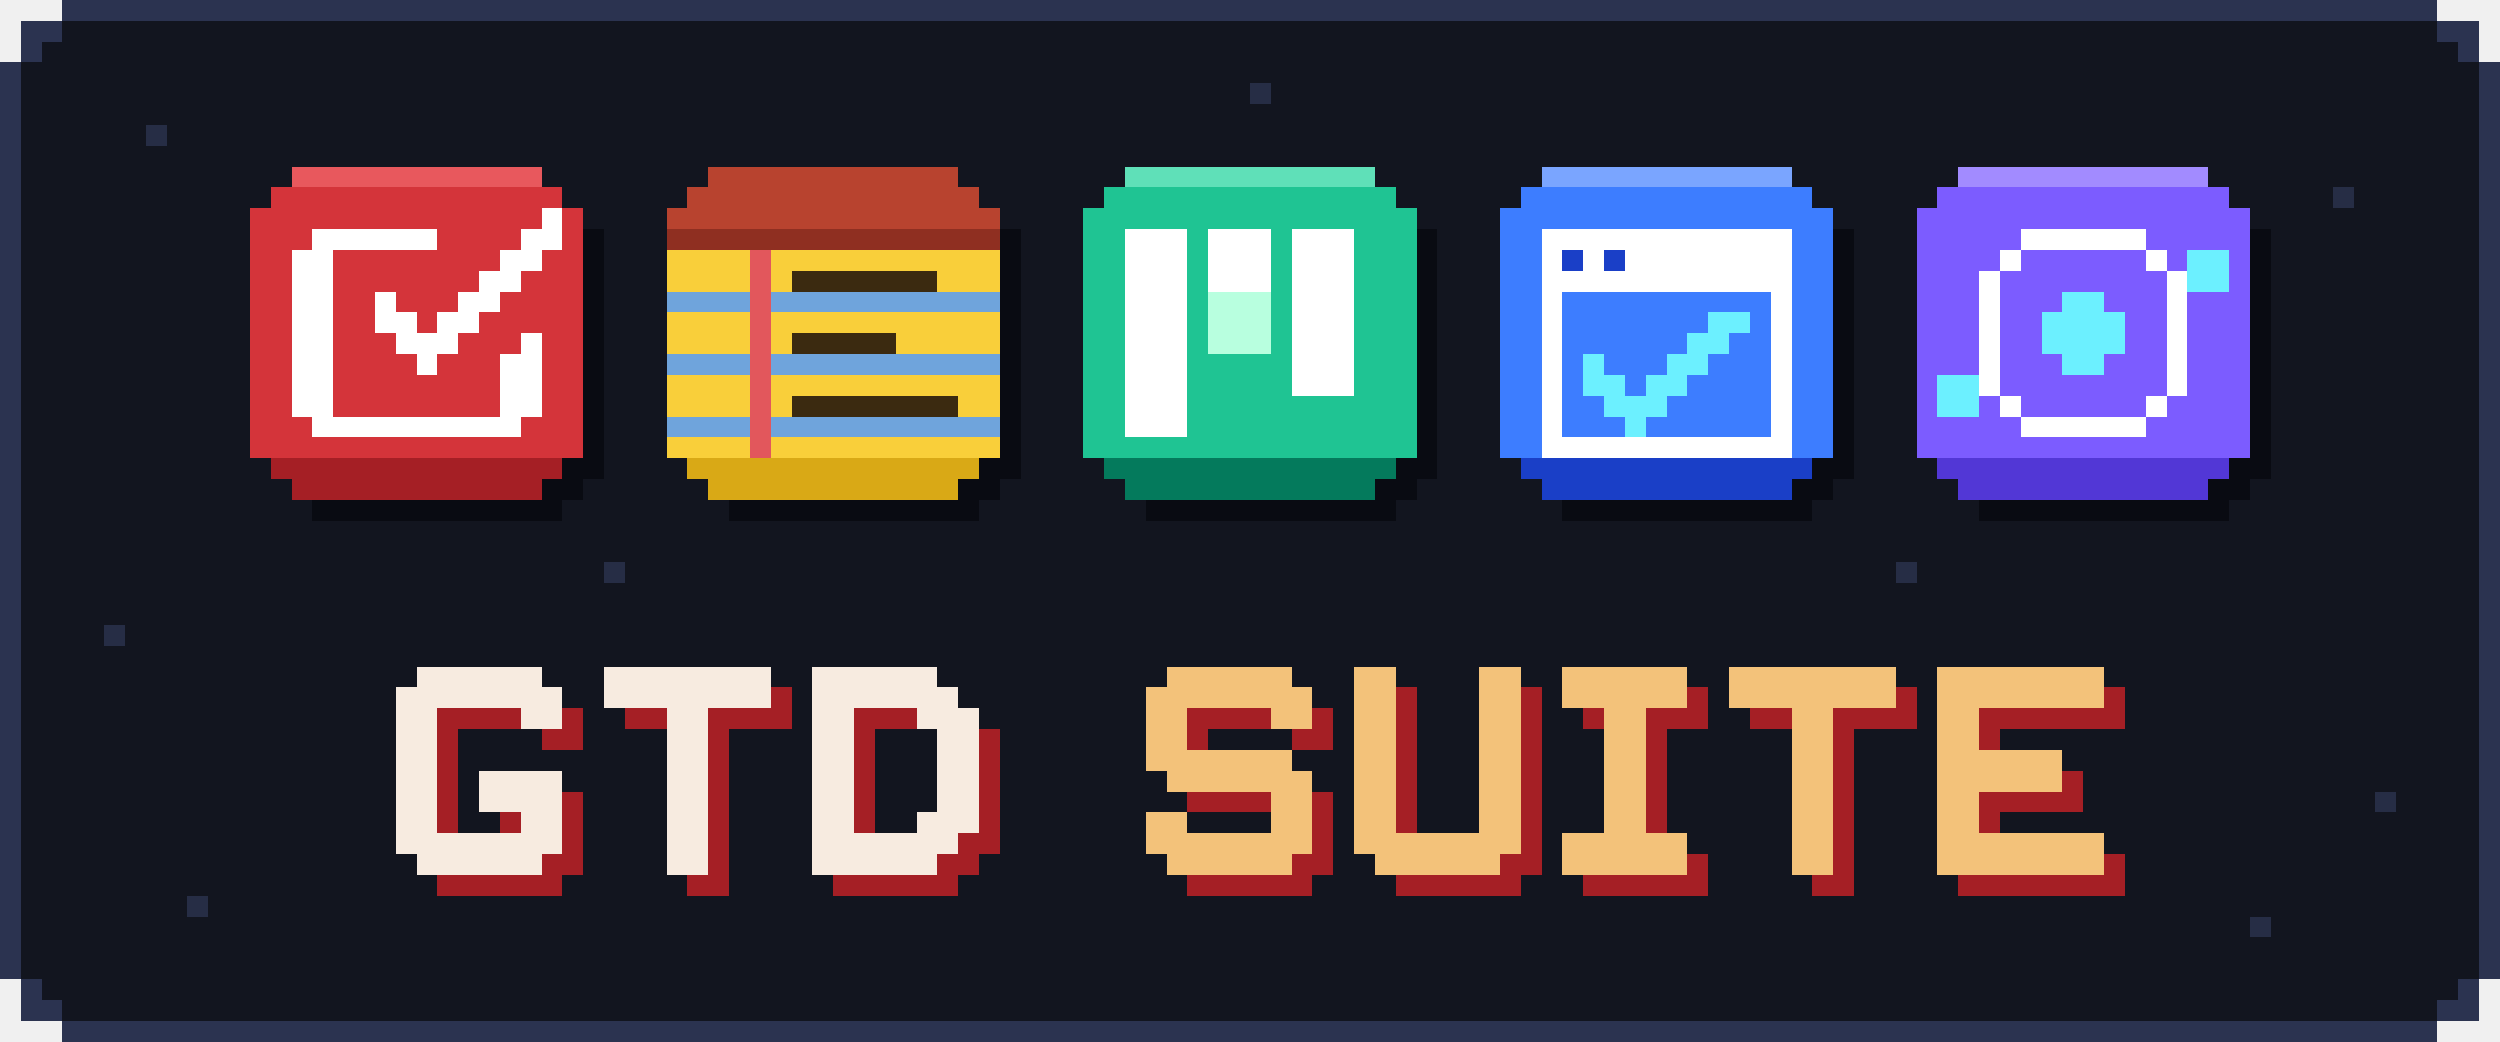
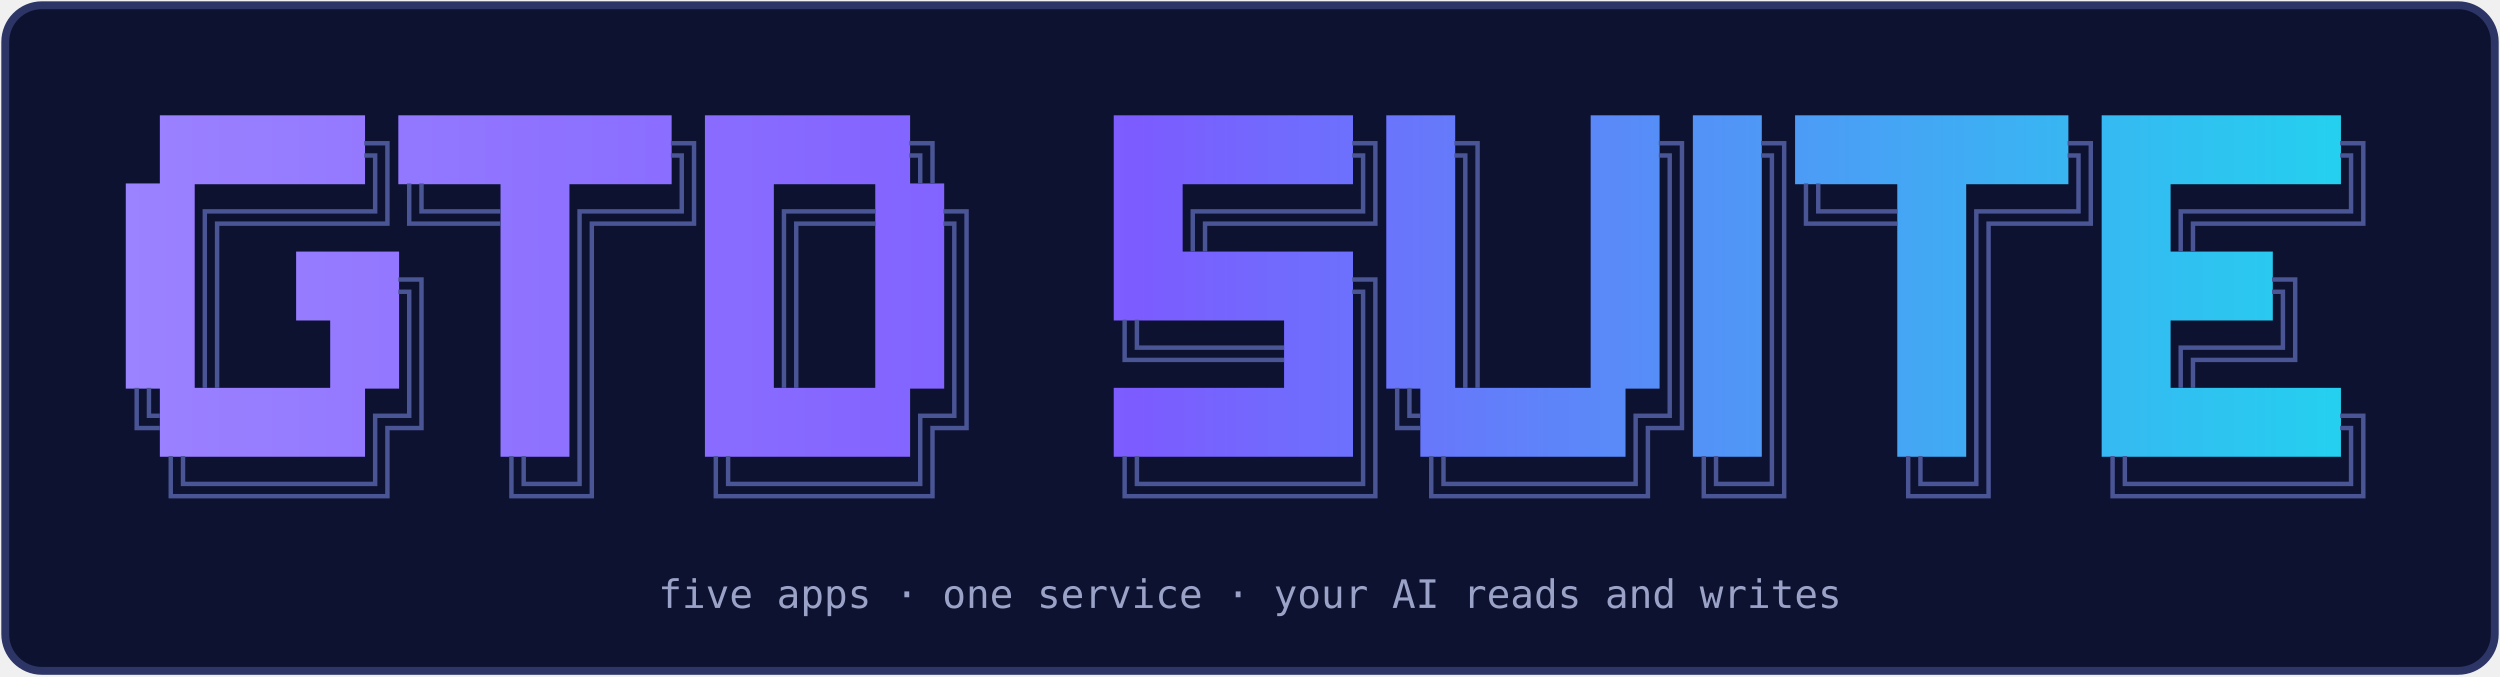
- <svg xmlns="http://www.w3.org/2000/svg" viewBox="0 0 120 50" width="720" height="300" shape-rendering="crispEdges">
-   <path fill="#2b3350" d="M3 0h114v1h-114zM1 1h2v1h-2zM117 1h2v1h-2zM1 2h1v1h-1zM118 2h1v1h-1zM0 3h1v1h-1zM119 3h1v1h-1zM0 4h1v1h-1zM119 4h1v1h-1zM0 5h1v1h-1zM119 5h1v1h-1zM0 6h1v1h-1zM119 6h1v1h-1zM0 7h1v1h-1zM119 7h1v1h-1zM0 8h1v1h-1zM119 8h1v1h-1zM0 9h1v1h-1zM119 9h1v1h-1zM0 10h1v1h-1zM119 10h1v1h-1zM0 11h1v1h-1zM119 11h1v1h-1zM0 12h1v1h-1zM119 12h1v1h-1zM0 13h1v1h-1zM119 13h1v1h-1zM0 14h1v1h-1zM119 14h1v1h-1zM0 15h1v1h-1zM119 15h1v1h-1zM0 16h1v1h-1zM119 16h1v1h-1zM0 17h1v1h-1zM119 17h1v1h-1zM0 18h1v1h-1zM119 18h1v1h-1zM0 19h1v1h-1zM119 19h1v1h-1zM0 20h1v1h-1zM119 20h1v1h-1zM0 21h1v1h-1zM119 21h1v1h-1zM0 22h1v1h-1zM119 22h1v1h-1zM0 23h1v1h-1zM119 23h1v1h-1zM0 24h1v1h-1zM119 24h1v1h-1zM0 25h1v1h-1zM119 25h1v1h-1zM0 26h1v1h-1zM119 26h1v1h-1zM0 27h1v1h-1zM119 27h1v1h-1zM0 28h1v1h-1zM119 28h1v1h-1zM0 29h1v1h-1zM119 29h1v1h-1zM0 30h1v1h-1zM119 30h1v1h-1zM0 31h1v1h-1zM119 31h1v1h-1zM0 32h1v1h-1zM119 32h1v1h-1zM0 33h1v1h-1zM119 33h1v1h-1zM0 34h1v1h-1zM119 34h1v1h-1zM0 35h1v1h-1zM119 35h1v1h-1zM0 36h1v1h-1zM119 36h1v1h-1zM0 37h1v1h-1zM119 37h1v1h-1zM0 38h1v1h-1zM119 38h1v1h-1zM0 39h1v1h-1zM119 39h1v1h-1zM0 40h1v1h-1zM119 40h1v1h-1zM0 41h1v1h-1zM119 41h1v1h-1zM0 42h1v1h-1zM119 42h1v1h-1zM0 43h1v1h-1zM119 43h1v1h-1zM0 44h1v1h-1zM119 44h1v1h-1zM0 45h1v1h-1zM119 45h1v1h-1zM0 46h1v1h-1zM119 46h1v1h-1zM1 47h1v1h-1zM118 47h1v1h-1zM1 48h2v1h-2zM117 48h2v1h-2zM3 49h114v1h-114z" />
-   <path fill="#12151f" d="M3 1h114v1h-114zM2 2h116v1h-116zM1 3h118v1h-118zM1 4h59v1h-59zM61 4h58v1h-58zM1 5h118v1h-118zM1 6h6v1h-6zM8 6h111v1h-111zM1 7h118v1h-118zM1 8h13v1h-13zM26 8h8v1h-8zM46 8h8v1h-8zM66 8h8v1h-8zM86 8h8v1h-8zM106 8h13v1h-13zM1 9h12v1h-12zM27 9h6v1h-6zM47 9h6v1h-6zM67 9h6v1h-6zM87 9h6v1h-6zM107 9h5v1h-5zM113 9h6v1h-6zM1 10h11v1h-11zM28 10h4v1h-4zM48 10h4v1h-4zM68 10h4v1h-4zM88 10h4v1h-4zM108 10h11v1h-11zM1 11h11v1h-11zM29 11h3v1h-3zM49 11h3v1h-3zM69 11h3v1h-3zM89 11h3v1h-3zM109 11h10v1h-10zM1 12h11v1h-11zM29 12h3v1h-3zM49 12h3v1h-3zM69 12h3v1h-3zM89 12h3v1h-3zM109 12h10v1h-10zM1 13h11v1h-11zM29 13h3v1h-3zM49 13h3v1h-3zM69 13h3v1h-3zM89 13h3v1h-3zM109 13h10v1h-10zM1 14h11v1h-11zM29 14h3v1h-3zM49 14h3v1h-3zM69 14h3v1h-3zM89 14h3v1h-3zM109 14h10v1h-10zM1 15h11v1h-11zM29 15h3v1h-3zM49 15h3v1h-3zM69 15h3v1h-3zM89 15h3v1h-3zM109 15h10v1h-10zM1 16h11v1h-11zM29 16h3v1h-3zM49 16h3v1h-3zM69 16h3v1h-3zM89 16h3v1h-3zM109 16h10v1h-10zM1 17h11v1h-11zM29 17h3v1h-3zM49 17h3v1h-3zM69 17h3v1h-3zM89 17h3v1h-3zM109 17h10v1h-10zM1 18h11v1h-11zM29 18h3v1h-3zM49 18h3v1h-3zM69 18h3v1h-3zM89 18h3v1h-3zM109 18h10v1h-10zM1 19h11v1h-11zM29 19h3v1h-3zM49 19h3v1h-3zM69 19h3v1h-3zM89 19h3v1h-3zM109 19h10v1h-10zM1 20h11v1h-11zM29 20h3v1h-3zM49 20h3v1h-3zM69 20h3v1h-3zM89 20h3v1h-3zM109 20h10v1h-10zM1 21h11v1h-11zM29 21h3v1h-3zM49 21h3v1h-3zM69 21h3v1h-3zM89 21h3v1h-3zM109 21h10v1h-10zM1 22h12v1h-12zM29 22h4v1h-4zM49 22h4v1h-4zM69 22h4v1h-4zM89 22h4v1h-4zM109 22h10v1h-10zM1 23h13v1h-13zM28 23h6v1h-6zM48 23h6v1h-6zM68 23h6v1h-6zM88 23h6v1h-6zM108 23h11v1h-11zM1 24h14v1h-14zM27 24h8v1h-8zM47 24h8v1h-8zM67 24h8v1h-8zM87 24h8v1h-8zM107 24h12v1h-12zM1 25h118v1h-118zM1 26h118v1h-118zM1 27h28v1h-28zM30 27h61v1h-61zM92 27h27v1h-27zM1 28h118v1h-118zM1 29h118v1h-118zM1 30h4v1h-4zM6 30h113v1h-113zM1 31h118v1h-118zM1 32h19v1h-19zM26 32h3v1h-3zM37 32h2v1h-2zM45 32h11v1h-11zM62 32h3v1h-3zM67 32h4v1h-4zM73 32h2v1h-2zM81 32h2v1h-2zM91 32h2v1h-2zM101 32h18v1h-18zM1 33h18v1h-18zM27 33h2v1h-2zM38 33h1v1h-1zM46 33h9v1h-9zM63 33h2v1h-2zM68 33h3v1h-3zM74 33h1v1h-1zM82 33h1v1h-1zM92 33h1v1h-1zM102 33h17v1h-17zM1 34h18v1h-18zM28 34h2v1h-2zM38 34h1v1h-1zM47 34h8v1h-8zM64 34h1v1h-1zM68 34h3v1h-3zM74 34h2v1h-2zM82 34h2v1h-2zM92 34h1v1h-1zM102 34h17v1h-17zM1 35h18v1h-18zM22 35h4v1h-4zM28 35h4v1h-4zM35 35h4v1h-4zM42 35h3v1h-3zM48 35h7v1h-7zM58 35h4v1h-4zM64 35h1v1h-1zM68 35h3v1h-3zM74 35h3v1h-3zM80 35h6v1h-6zM89 35h4v1h-4zM96 35h23v1h-23zM1 36h18v1h-18zM22 36h10v1h-10zM35 36h4v1h-4zM42 36h3v1h-3zM48 36h7v1h-7zM62 36h3v1h-3zM68 36h3v1h-3zM74 36h3v1h-3zM80 36h6v1h-6zM89 36h4v1h-4zM99 36h20v1h-20zM1 37h18v1h-18zM22 37h1v1h-1zM27 37h5v1h-5zM35 37h4v1h-4zM42 37h3v1h-3zM48 37h8v1h-8zM63 37h2v1h-2zM68 37h3v1h-3zM74 37h3v1h-3zM80 37h6v1h-6zM89 37h4v1h-4zM100 37h19v1h-19zM1 38h18v1h-18zM22 38h1v1h-1zM28 38h4v1h-4zM35 38h4v1h-4zM42 38h3v1h-3zM48 38h9v1h-9zM64 38h1v1h-1zM68 38h3v1h-3zM74 38h3v1h-3zM80 38h6v1h-6zM89 38h4v1h-4zM100 38h14v1h-14zM115 38h4v1h-4zM1 39h18v1h-18zM22 39h2v1h-2zM28 39h4v1h-4zM35 39h4v1h-4zM42 39h2v1h-2zM48 39h7v1h-7zM57 39h4v1h-4zM64 39h1v1h-1zM68 39h3v1h-3zM74 39h3v1h-3zM80 39h6v1h-6zM89 39h4v1h-4zM96 39h23v1h-23zM1 40h18v1h-18zM28 40h4v1h-4zM35 40h4v1h-4zM48 40h7v1h-7zM64 40h1v1h-1zM74 40h1v1h-1zM81 40h5v1h-5zM89 40h4v1h-4zM101 40h18v1h-18zM1 41h19v1h-19zM28 41h4v1h-4zM35 41h4v1h-4zM47 41h9v1h-9zM64 41h2v1h-2zM74 41h1v1h-1zM82 41h4v1h-4zM89 41h4v1h-4zM102 41h17v1h-17zM1 42h20v1h-20zM27 42h6v1h-6zM35 42h5v1h-5zM46 42h11v1h-11zM63 42h4v1h-4zM73 42h3v1h-3zM82 42h5v1h-5zM89 42h5v1h-5zM102 42h17v1h-17zM1 43h8v1h-8zM10 43h109v1h-109zM1 44h107v1h-107zM109 44h10v1h-10zM1 45h118v1h-118zM1 46h118v1h-118zM2 47h116v1h-116zM3 48h114v1h-114z" />
-   <path fill="#262d45" d="M60 4h1v1h-1zM7 6h1v1h-1zM112 9h1v1h-1zM29 27h1v1h-1zM91 27h1v1h-1zM5 30h1v1h-1zM114 38h1v1h-1zM9 43h1v1h-1zM108 44h1v1h-1z" />
-   <path fill="#e8585d" d="M14 8h12v1h-12z" />
-   <path fill="#b8432f" d="M34 8h12v1h-12zM33 9h14v1h-14zM32 10h16v1h-16z" />
-   <path fill="#5fe0b8" d="M54 8h12v1h-12z" />
-   <path fill="#7aa5ff" d="M74 8h12v1h-12z" />
-   <path fill="#a28bff" d="M94 8h12v1h-12z" />
-   <path fill="#d4343a" d="M13 9h14v1h-14zM12 10h14v1h-14zM27 10h1v1h-1zM12 11h3v1h-3zM21 11h4v1h-4zM27 11h1v1h-1zM12 12h2v1h-2zM16 12h8v1h-8zM26 12h2v1h-2zM12 13h2v1h-2zM16 13h7v1h-7zM25 13h3v1h-3zM12 14h2v1h-2zM16 14h2v1h-2zM19 14h3v1h-3zM24 14h4v1h-4zM12 15h2v1h-2zM16 15h2v1h-2zM20 15h1v1h-1zM23 15h5v1h-5zM12 16h2v1h-2zM16 16h3v1h-3zM22 16h3v1h-3zM26 16h2v1h-2zM12 17h2v1h-2zM16 17h4v1h-4zM21 17h3v1h-3zM26 17h2v1h-2zM12 18h2v1h-2zM16 18h8v1h-8zM26 18h2v1h-2zM12 19h2v1h-2zM16 19h8v1h-8zM26 19h2v1h-2zM12 20h3v1h-3zM25 20h3v1h-3zM12 21h16v1h-16z" />
-   <path fill="#1fc493" d="M53 9h14v1h-14zM52 10h16v1h-16zM52 11h2v1h-2zM57 11h1v1h-1zM61 11h1v1h-1zM65 11h3v1h-3zM52 12h2v1h-2zM57 12h1v1h-1zM61 12h1v1h-1zM65 12h3v1h-3zM52 13h2v1h-2zM57 13h1v1h-1zM61 13h1v1h-1zM65 13h3v1h-3zM52 14h2v1h-2zM57 14h1v1h-1zM61 14h1v1h-1zM65 14h3v1h-3zM52 15h2v1h-2zM57 15h1v1h-1zM61 15h1v1h-1zM65 15h3v1h-3zM52 16h2v1h-2zM57 16h1v1h-1zM61 16h1v1h-1zM65 16h3v1h-3zM52 17h2v1h-2zM57 17h5v1h-5zM65 17h3v1h-3zM52 18h2v1h-2zM57 18h5v1h-5zM65 18h3v1h-3zM52 19h2v1h-2zM57 19h11v1h-11zM52 20h2v1h-2zM57 20h11v1h-11zM52 21h16v1h-16z" />
-   <path fill="#3d7dff" d="M73 9h14v1h-14zM72 10h16v1h-16zM72 11h2v1h-2zM86 11h2v1h-2zM72 12h2v1h-2zM86 12h2v1h-2zM72 13h2v1h-2zM86 13h2v1h-2zM72 14h2v1h-2zM75 14h10v1h-10zM86 14h2v1h-2zM72 15h2v1h-2zM75 15h7v1h-7zM84 15h1v1h-1zM86 15h2v1h-2zM72 16h2v1h-2zM75 16h6v1h-6zM83 16h2v1h-2zM86 16h2v1h-2zM72 17h2v1h-2zM75 17h1v1h-1zM77 17h3v1h-3zM82 17h3v1h-3zM86 17h2v1h-2zM72 18h2v1h-2zM75 18h1v1h-1zM78 18h1v1h-1zM81 18h4v1h-4zM86 18h2v1h-2zM72 19h2v1h-2zM75 19h2v1h-2zM80 19h5v1h-5zM86 19h2v1h-2zM72 20h2v1h-2zM75 20h3v1h-3zM79 20h6v1h-6zM86 20h2v1h-2zM72 21h2v1h-2zM86 21h2v1h-2z" />
-   <path fill="#7c5cff" d="M93 9h14v1h-14zM92 10h16v1h-16zM92 11h5v1h-5zM103 11h5v1h-5zM92 12h4v1h-4zM97 12h6v1h-6zM104 12h1v1h-1zM107 12h1v1h-1zM92 13h3v1h-3zM96 13h8v1h-8zM107 13h1v1h-1zM92 14h3v1h-3zM96 14h3v1h-3zM101 14h3v1h-3zM105 14h3v1h-3zM92 15h3v1h-3zM96 15h2v1h-2zM102 15h2v1h-2zM105 15h3v1h-3zM92 16h3v1h-3zM96 16h2v1h-2zM102 16h2v1h-2zM105 16h3v1h-3zM92 17h3v1h-3zM96 17h3v1h-3zM101 17h3v1h-3zM105 17h3v1h-3zM92 18h1v1h-1zM96 18h8v1h-8zM105 18h3v1h-3zM92 19h1v1h-1zM95 19h1v1h-1zM97 19h6v1h-6zM104 19h4v1h-4zM92 20h5v1h-5zM103 20h5v1h-5zM92 21h16v1h-16z" />
-   <path fill="#ffffff" d="M26 10h1v1h-1zM15 11h6v1h-6zM25 11h2v1h-2zM54 11h3v1h-3zM58 11h3v1h-3zM62 11h3v1h-3zM74 11h12v1h-12zM97 11h6v1h-6zM14 12h2v1h-2zM24 12h2v1h-2zM54 12h3v1h-3zM58 12h3v1h-3zM62 12h3v1h-3zM74 12h1v1h-1zM76 12h1v1h-1zM78 12h8v1h-8zM96 12h1v1h-1zM103 12h1v1h-1zM14 13h2v1h-2zM23 13h2v1h-2zM54 13h3v1h-3zM58 13h3v1h-3zM62 13h3v1h-3zM74 13h12v1h-12zM95 13h1v1h-1zM104 13h1v1h-1zM14 14h2v1h-2zM18 14h1v1h-1zM22 14h2v1h-2zM54 14h3v1h-3zM62 14h3v1h-3zM74 14h1v1h-1zM85 14h1v1h-1zM95 14h1v1h-1zM104 14h1v1h-1zM14 15h2v1h-2zM18 15h2v1h-2zM21 15h2v1h-2zM54 15h3v1h-3zM62 15h3v1h-3zM74 15h1v1h-1zM85 15h1v1h-1zM95 15h1v1h-1zM104 15h1v1h-1zM14 16h2v1h-2zM19 16h3v1h-3zM25 16h1v1h-1zM54 16h3v1h-3zM62 16h3v1h-3zM74 16h1v1h-1zM85 16h1v1h-1zM95 16h1v1h-1zM104 16h1v1h-1zM14 17h2v1h-2zM20 17h1v1h-1zM24 17h2v1h-2zM54 17h3v1h-3zM62 17h3v1h-3zM74 17h1v1h-1zM85 17h1v1h-1zM95 17h1v1h-1zM104 17h1v1h-1zM14 18h2v1h-2zM24 18h2v1h-2zM54 18h3v1h-3zM62 18h3v1h-3zM74 18h1v1h-1zM85 18h1v1h-1zM95 18h1v1h-1zM104 18h1v1h-1zM14 19h2v1h-2zM24 19h2v1h-2zM54 19h3v1h-3zM74 19h1v1h-1zM85 19h1v1h-1zM96 19h1v1h-1zM103 19h1v1h-1zM15 20h10v1h-10zM54 20h3v1h-3zM74 20h1v1h-1zM85 20h1v1h-1zM97 20h6v1h-6zM74 21h12v1h-12z" />
-   <path fill="#090b12" d="M28 11h1v1h-1zM48 11h1v1h-1zM68 11h1v1h-1zM88 11h1v1h-1zM108 11h1v1h-1zM28 12h1v1h-1zM48 12h1v1h-1zM68 12h1v1h-1zM88 12h1v1h-1zM108 12h1v1h-1zM28 13h1v1h-1zM48 13h1v1h-1zM68 13h1v1h-1zM88 13h1v1h-1zM108 13h1v1h-1zM28 14h1v1h-1zM48 14h1v1h-1zM68 14h1v1h-1zM88 14h1v1h-1zM108 14h1v1h-1zM28 15h1v1h-1zM48 15h1v1h-1zM68 15h1v1h-1zM88 15h1v1h-1zM108 15h1v1h-1zM28 16h1v1h-1zM48 16h1v1h-1zM68 16h1v1h-1zM88 16h1v1h-1zM108 16h1v1h-1zM28 17h1v1h-1zM48 17h1v1h-1zM68 17h1v1h-1zM88 17h1v1h-1zM108 17h1v1h-1zM28 18h1v1h-1zM48 18h1v1h-1zM68 18h1v1h-1zM88 18h1v1h-1zM108 18h1v1h-1zM28 19h1v1h-1zM48 19h1v1h-1zM68 19h1v1h-1zM88 19h1v1h-1zM108 19h1v1h-1zM28 20h1v1h-1zM48 20h1v1h-1zM68 20h1v1h-1zM88 20h1v1h-1zM108 20h1v1h-1zM28 21h1v1h-1zM48 21h1v1h-1zM68 21h1v1h-1zM88 21h1v1h-1zM108 21h1v1h-1zM27 22h2v1h-2zM47 22h2v1h-2zM67 22h2v1h-2zM87 22h2v1h-2zM107 22h2v1h-2zM26 23h2v1h-2zM46 23h2v1h-2zM66 23h2v1h-2zM86 23h2v1h-2zM106 23h2v1h-2zM15 24h12v1h-12zM35 24h12v1h-12zM55 24h12v1h-12zM75 24h12v1h-12zM95 24h12v1h-12z" />
-   <path fill="#8f2f21" d="M32 11h16v1h-16z" />
-   <path fill="#f9cf3a" d="M32 12h4v1h-4zM37 12h11v1h-11zM32 13h4v1h-4zM37 13h1v1h-1zM45 13h3v1h-3zM32 15h4v1h-4zM37 15h11v1h-11zM32 16h4v1h-4zM37 16h1v1h-1zM43 16h5v1h-5zM32 18h4v1h-4zM37 18h11v1h-11zM32 19h4v1h-4zM37 19h1v1h-1zM46 19h2v1h-2zM32 21h4v1h-4zM37 21h11v1h-11z" />
-   <path fill="#e2575c" d="M36 12h1v1h-1zM36 13h1v1h-1zM36 14h1v1h-1zM36 15h1v1h-1zM36 16h1v1h-1zM36 17h1v1h-1zM36 18h1v1h-1zM36 19h1v1h-1zM36 20h1v1h-1zM36 21h1v1h-1z" />
-   <path fill="#1a3fc7" d="M75 12h1v1h-1zM77 12h1v1h-1zM73 22h14v1h-14zM74 23h12v1h-12z" />
-   <path fill="#6cf0ff" d="M105 12h2v1h-2zM105 13h2v1h-2zM99 14h2v1h-2zM82 15h2v1h-2zM98 15h4v1h-4zM81 16h2v1h-2zM98 16h4v1h-4zM76 17h1v1h-1zM80 17h2v1h-2zM99 17h2v1h-2zM76 18h2v1h-2zM79 18h2v1h-2zM93 18h2v1h-2zM77 19h3v1h-3zM93 19h2v1h-2zM78 20h1v1h-1z" />
-   <path fill="#3b2a10" d="M38 13h7v1h-7zM38 16h5v1h-5zM38 19h8v1h-8z" />
-   <path fill="#6fa4dc" d="M32 14h4v1h-4zM37 14h11v1h-11zM32 17h4v1h-4zM37 17h11v1h-11zM32 20h4v1h-4zM37 20h11v1h-11z" />
-   <path fill="#b8ffdf" d="M58 14h3v1h-3zM58 15h3v1h-3zM58 16h3v1h-3z" />
-   <path fill="#a51f25" d="M13 22h14v1h-14zM14 23h12v1h-12zM37 33h1v1h-1zM67 33h1v1h-1zM73 33h1v1h-1zM81 33h1v1h-1zM91 33h1v1h-1zM101 33h1v1h-1zM21 34h4v1h-4zM27 34h1v1h-1zM30 34h2v1h-2zM34 34h4v1h-4zM41 34h3v1h-3zM57 34h4v1h-4zM63 34h1v1h-1zM67 34h1v1h-1zM73 34h1v1h-1zM76 34h1v1h-1zM79 34h3v1h-3zM84 34h2v1h-2zM88 34h4v1h-4zM95 34h7v1h-7zM21 35h1v1h-1zM26 35h2v1h-2zM34 35h1v1h-1zM41 35h1v1h-1zM47 35h1v1h-1zM57 35h1v1h-1zM62 35h2v1h-2zM67 35h1v1h-1zM73 35h1v1h-1zM79 35h1v1h-1zM88 35h1v1h-1zM95 35h1v1h-1zM21 36h1v1h-1zM34 36h1v1h-1zM41 36h1v1h-1zM47 36h1v1h-1zM67 36h1v1h-1zM73 36h1v1h-1zM79 36h1v1h-1zM88 36h1v1h-1zM21 37h1v1h-1zM34 37h1v1h-1zM41 37h1v1h-1zM47 37h1v1h-1zM67 37h1v1h-1zM73 37h1v1h-1zM79 37h1v1h-1zM88 37h1v1h-1zM99 37h1v1h-1zM21 38h1v1h-1zM27 38h1v1h-1zM34 38h1v1h-1zM41 38h1v1h-1zM47 38h1v1h-1zM57 38h4v1h-4zM63 38h1v1h-1zM67 38h1v1h-1zM73 38h1v1h-1zM79 38h1v1h-1zM88 38h1v1h-1zM95 38h5v1h-5zM21 39h1v1h-1zM24 39h1v1h-1zM27 39h1v1h-1zM34 39h1v1h-1zM41 39h1v1h-1zM47 39h1v1h-1zM63 39h1v1h-1zM67 39h1v1h-1zM73 39h1v1h-1zM79 39h1v1h-1zM88 39h1v1h-1zM95 39h1v1h-1zM27 40h1v1h-1zM34 40h1v1h-1zM46 40h2v1h-2zM63 40h1v1h-1zM73 40h1v1h-1zM88 40h1v1h-1zM26 41h2v1h-2zM34 41h1v1h-1zM45 41h2v1h-2zM62 41h2v1h-2zM72 41h2v1h-2zM81 41h1v1h-1zM88 41h1v1h-1zM101 41h1v1h-1zM21 42h6v1h-6zM33 42h2v1h-2zM40 42h6v1h-6zM57 42h6v1h-6zM67 42h6v1h-6zM76 42h6v1h-6zM87 42h2v1h-2zM94 42h8v1h-8z" />
-   <path fill="#d9a916" d="M33 22h14v1h-14zM34 23h12v1h-12z" />
-   <path fill="#047a5c" d="M53 22h14v1h-14zM54 23h12v1h-12z" />
-   <path fill="#5237d6" d="M93 22h14v1h-14zM94 23h12v1h-12z" />
-   <path fill="#f7ebe0" d="M20 32h6v1h-6zM29 32h8v1h-8zM39 32h6v1h-6zM19 33h8v1h-8zM29 33h8v1h-8zM39 33h7v1h-7zM19 34h2v1h-2zM25 34h2v1h-2zM32 34h2v1h-2zM39 34h2v1h-2zM44 34h3v1h-3zM19 35h2v1h-2zM32 35h2v1h-2zM39 35h2v1h-2zM45 35h2v1h-2zM19 36h2v1h-2zM32 36h2v1h-2zM39 36h2v1h-2zM45 36h2v1h-2zM19 37h2v1h-2zM23 37h4v1h-4zM32 37h2v1h-2zM39 37h2v1h-2zM45 37h2v1h-2zM19 38h2v1h-2zM23 38h4v1h-4zM32 38h2v1h-2zM39 38h2v1h-2zM45 38h2v1h-2zM19 39h2v1h-2zM25 39h2v1h-2zM32 39h2v1h-2zM39 39h2v1h-2zM44 39h3v1h-3zM19 40h8v1h-8zM32 40h2v1h-2zM39 40h7v1h-7zM20 41h6v1h-6zM32 41h2v1h-2zM39 41h6v1h-6z" />
-   <path fill="#f3c27a" d="M56 32h6v1h-6zM65 32h2v1h-2zM71 32h2v1h-2zM75 32h6v1h-6zM83 32h8v1h-8zM93 32h8v1h-8zM55 33h8v1h-8zM65 33h2v1h-2zM71 33h2v1h-2zM75 33h6v1h-6zM83 33h8v1h-8zM93 33h8v1h-8zM55 34h2v1h-2zM61 34h2v1h-2zM65 34h2v1h-2zM71 34h2v1h-2zM77 34h2v1h-2zM86 34h2v1h-2zM93 34h2v1h-2zM55 35h2v1h-2zM65 35h2v1h-2zM71 35h2v1h-2zM77 35h2v1h-2zM86 35h2v1h-2zM93 35h2v1h-2zM55 36h7v1h-7zM65 36h2v1h-2zM71 36h2v1h-2zM77 36h2v1h-2zM86 36h2v1h-2zM93 36h6v1h-6zM56 37h7v1h-7zM65 37h2v1h-2zM71 37h2v1h-2zM77 37h2v1h-2zM86 37h2v1h-2zM93 37h6v1h-6zM61 38h2v1h-2zM65 38h2v1h-2zM71 38h2v1h-2zM77 38h2v1h-2zM86 38h2v1h-2zM93 38h2v1h-2zM55 39h2v1h-2zM61 39h2v1h-2zM65 39h2v1h-2zM71 39h2v1h-2zM77 39h2v1h-2zM86 39h2v1h-2zM93 39h2v1h-2zM55 40h8v1h-8zM65 40h8v1h-8zM75 40h6v1h-6zM86 40h2v1h-2zM93 40h8v1h-8zM56 41h6v1h-6zM66 41h6v1h-6zM75 41h6v1h-6zM86 41h2v1h-2zM93 41h8v1h-8z" />
+ <svg xmlns="http://www.w3.org/2000/svg" viewBox="0 0 954 258" width="954" height="258" role="img" aria-label="GTD suite">
+   <defs>
+     <linearGradient id="b1" gradientUnits="userSpaceOnUse" x1="48" y1="0" x2="906" y2="0">
+       <stop offset="0" stop-color="#9b82ff" />
+       <stop offset="0.45" stop-color="#7c5cff" />
+       <stop offset="1" stop-color="#22d3ee" />
+     </linearGradient>
+   </defs>
+   <rect x="2" y="2" width="950" height="254" rx="14" fill="#0d1230" stroke="#2c3566" stroke-width="3" />
+   <path fill="url(#b1)" d="M61.00 44.00h13.30v26.30h-13.30zM74.00 44.00h13.30v26.30h-13.30zM87.00 44.00h13.30v26.30h-13.30zM100.00 44.00h13.30v26.30h-13.30zM113.00 44.00h13.30v26.30h-13.30zM126.00 44.00h13.30v26.30h-13.30zM152.00 44.00h13.30v26.30h-13.30zM165.00 44.00h13.30v26.30h-13.30zM178.00 44.00h13.30v26.30h-13.30zM191.00 44.00h13.30v26.30h-13.30zM204.00 44.00h13.30v26.30h-13.30zM217.00 44.00h13.30v26.30h-13.30zM230.00 44.00h13.30v26.30h-13.30zM243.00 44.00h13.30v26.30h-13.30zM269.00 44.00h13.30v26.30h-13.30zM282.00 44.00h13.30v26.30h-13.30zM295.00 44.00h13.30v26.30h-13.30zM308.00 44.00h13.30v26.30h-13.30zM321.00 44.00h13.30v26.30h-13.30zM334.00 44.00h13.30v26.30h-13.30zM425.00 44.00h13.30v26.30h-13.30zM438.00 44.00h13.30v26.30h-13.30zM451.00 44.00h13.30v26.30h-13.30zM464.00 44.00h13.30v26.30h-13.30zM477.00 44.00h13.30v26.30h-13.30zM490.00 44.00h13.30v26.30h-13.30zM503.00 44.00h13.30v26.30h-13.30zM529.00 44.00h13.30v26.30h-13.30zM542.00 44.00h13.30v26.30h-13.30zM607.00 44.00h13.30v26.30h-13.30zM620.00 44.00h13.30v26.30h-13.30zM646.00 44.00h13.30v26.30h-13.30zM659.00 44.00h13.30v26.30h-13.30zM685.00 44.00h13.30v26.30h-13.30zM698.00 44.00h13.30v26.30h-13.30zM711.00 44.00h13.30v26.30h-13.30zM724.00 44.00h13.30v26.30h-13.30zM737.00 44.00h13.30v26.30h-13.30zM750.00 44.00h13.30v26.30h-13.30zM763.00 44.00h13.30v26.30h-13.30zM776.00 44.00h13.30v26.30h-13.30zM802.00 44.00h13.30v26.30h-13.30zM815.00 44.00h13.30v26.30h-13.30zM828.00 44.00h13.30v26.30h-13.30zM841.00 44.00h13.30v26.30h-13.30zM854.00 44.00h13.30v26.30h-13.30zM867.00 44.00h13.30v26.30h-13.30zM880.00 44.00h13.30v26.30h-13.30zM48.00 70.00h13.30v26.30h-13.30zM61.00 70.00h13.30v26.30h-13.30zM191.00 70.00h13.30v26.30h-13.30zM204.00 70.00h13.30v26.30h-13.30zM269.00 70.00h13.30v26.30h-13.30zM282.00 70.00h13.30v26.30h-13.30zM334.00 70.00h13.30v26.30h-13.30zM347.00 70.00h13.30v26.30h-13.30zM425.00 70.00h13.30v26.30h-13.30zM438.00 70.00h13.30v26.30h-13.30zM529.00 70.00h13.30v26.30h-13.30zM542.00 70.00h13.30v26.30h-13.30zM607.00 70.00h13.30v26.30h-13.30zM620.00 70.00h13.30v26.30h-13.30zM646.00 70.00h13.30v26.30h-13.30zM659.00 70.00h13.30v26.30h-13.30zM724.00 70.00h13.30v26.30h-13.30zM737.00 70.00h13.30v26.30h-13.30zM802.00 70.00h13.30v26.30h-13.30zM815.00 70.00h13.30v26.30h-13.30zM48.00 96.00h13.30v26.30h-13.30zM61.00 96.00h13.30v26.30h-13.30zM113.00 96.00h13.30v26.30h-13.30zM126.00 96.00h13.30v26.30h-13.30zM139.00 96.00h13.30v26.30h-13.30zM191.00 96.00h13.30v26.30h-13.30zM204.00 96.00h13.30v26.30h-13.30zM269.00 96.00h13.30v26.30h-13.30zM282.00 96.00h13.30v26.30h-13.30zM334.00 96.00h13.30v26.30h-13.30zM347.00 96.00h13.30v26.30h-13.30zM425.00 96.00h13.30v26.30h-13.30zM438.00 96.00h13.30v26.30h-13.30zM451.00 96.00h13.30v26.30h-13.30zM464.00 96.00h13.30v26.30h-13.30zM477.00 96.00h13.30v26.30h-13.30zM490.00 96.00h13.30v26.30h-13.30zM503.00 96.00h13.30v26.30h-13.30zM529.00 96.00h13.30v26.30h-13.30zM542.00 96.00h13.30v26.30h-13.30zM607.00 96.00h13.30v26.30h-13.30zM620.00 96.00h13.30v26.30h-13.30zM646.00 96.00h13.30v26.30h-13.30zM659.00 96.00h13.30v26.30h-13.30zM724.00 96.00h13.30v26.30h-13.30zM737.00 96.00h13.30v26.30h-13.30zM802.00 96.00h13.30v26.30h-13.30zM815.00 96.00h13.30v26.30h-13.30zM828.00 96.00h13.30v26.30h-13.30zM841.00 96.00h13.30v26.30h-13.30zM854.00 96.00h13.30v26.30h-13.30zM48.00 122.00h13.30v26.30h-13.30zM61.00 122.00h13.30v26.30h-13.30zM126.00 122.00h13.30v26.30h-13.30zM139.00 122.00h13.30v26.30h-13.30zM191.00 122.00h13.30v26.30h-13.30zM204.00 122.00h13.30v26.30h-13.30zM269.00 122.00h13.30v26.30h-13.30zM282.00 122.00h13.30v26.30h-13.30zM334.00 122.00h13.30v26.30h-13.30zM347.00 122.00h13.30v26.30h-13.30zM490.00 122.00h13.30v26.30h-13.30zM503.00 122.00h13.30v26.30h-13.30zM529.00 122.00h13.30v26.30h-13.30zM542.00 122.00h13.30v26.30h-13.30zM607.00 122.00h13.30v26.30h-13.30zM620.00 122.00h13.30v26.30h-13.30zM646.00 122.00h13.30v26.30h-13.30zM659.00 122.00h13.30v26.30h-13.30zM724.00 122.00h13.30v26.30h-13.30zM737.00 122.00h13.30v26.30h-13.30zM802.00 122.00h13.30v26.30h-13.30zM815.00 122.00h13.30v26.30h-13.30zM61.00 148.00h13.30v26.30h-13.30zM74.00 148.00h13.30v26.30h-13.30zM87.00 148.00h13.30v26.30h-13.30zM100.00 148.00h13.30v26.30h-13.30zM113.00 148.00h13.30v26.30h-13.30zM126.00 148.00h13.30v26.30h-13.30zM191.00 148.00h13.30v26.30h-13.30zM204.00 148.00h13.30v26.30h-13.30zM269.00 148.00h13.30v26.30h-13.30zM282.00 148.00h13.30v26.30h-13.30zM295.00 148.00h13.30v26.30h-13.30zM308.00 148.00h13.30v26.30h-13.30zM321.00 148.00h13.30v26.30h-13.30zM334.00 148.00h13.30v26.30h-13.30zM425.00 148.00h13.30v26.30h-13.30zM438.00 148.00h13.30v26.30h-13.30zM451.00 148.00h13.30v26.30h-13.30zM464.00 148.00h13.30v26.30h-13.30zM477.00 148.00h13.30v26.30h-13.30zM490.00 148.00h13.30v26.30h-13.30zM503.00 148.00h13.30v26.30h-13.30zM542.00 148.00h13.30v26.30h-13.30zM555.00 148.00h13.30v26.30h-13.30zM568.00 148.00h13.30v26.30h-13.30zM581.00 148.00h13.30v26.30h-13.30zM594.00 148.00h13.30v26.30h-13.30zM607.00 148.00h13.30v26.30h-13.30zM646.00 148.00h13.30v26.30h-13.30zM659.00 148.00h13.30v26.30h-13.30zM724.00 148.00h13.30v26.30h-13.30zM737.00 148.00h13.30v26.30h-13.30zM802.00 148.00h13.30v26.30h-13.30zM815.00 148.00h13.30v26.30h-13.30zM828.00 148.00h13.30v26.30h-13.30zM841.00 148.00h13.30v26.30h-13.30zM854.00 148.00h13.30v26.30h-13.30zM867.00 148.00h13.30v26.30h-13.30zM880.00 148.00h13.30v26.30h-13.30z" />
+   <path fill="none" stroke="#4a5596" stroke-width="1.69" d="M139 54.66H147.84V70M139 59.34H143.16V70M256 54.66H264.84V70M256 59.34H260.16V70M347 54.66H355.84V70M347 59.34H351.16V70M516 54.66H524.84V70M516 59.34H520.16V70M555 54.66H563.84V70M555 59.34H559.16V70M633 54.66H641.84V70M633 59.34H637.16V70M672 54.66H680.84V70M672 59.34H676.16V70M789 54.66H797.84V70M789 59.34H793.16V70M893 54.66H901.84V70M893 59.34H897.16V70M87 80.66H78.16V96M87 85.34H82.84V96M87 80.66H100M87 85.34H100M100 80.66H113M100 85.34H113M113 80.66H126M113 85.34H126M126 80.66H139M126 85.34H139M147.84 70V85.34H139M143.16 70V80.66H139M156.16 70V85.34H165M160.84 70V80.66H165M165 80.66H178M165 85.34H178M178 80.66H191M178 85.34H191M230 80.66H221.16V96M230 85.34H225.84V96M230 80.66H243M230 85.34H243M243 80.66H256M243 85.34H256M264.84 70V85.34H256M260.16 70V80.66H256M308 80.66H299.16V96M308 85.34H303.84V96M308 80.66H321M308 85.34H321M321 80.66H334M321 85.34H334M360 80.66H368.84V96M360 85.34H364.16V96M464 80.66H455.16V96M464 85.34H459.84V96M464 80.66H477M464 85.34H477M477 80.66H490M477 85.34H490M490 80.66H503M490 85.34H503M503 80.66H516M503 85.34H516M524.84 70V85.34H516M520.16 70V80.66H516M559.16 70V96M563.84 70V96M637.16 70V96M641.84 70V96M676.16 70V96M680.84 70V96M689.16 70V85.34H698M693.84 70V80.66H698M698 80.66H711M698 85.34H711M711 80.66H724M711 85.34H724M763 80.66H754.16V96M763 85.34H758.84V96M763 80.66H776M763 85.34H776M776 80.66H789M776 85.34H789M797.84 70V85.34H789M793.16 70V80.66H789M841 80.66H832.16V96M841 85.34H836.84V96M841 80.66H854M841 85.34H854M854 80.66H867M854 85.34H867M867 80.66H880M867 85.34H880M880 80.66H893M880 85.34H893M901.84 70V85.34H893M897.16 70V80.66H893M78.16 96V122M82.84 96V122M152 106.66H160.84V122M152 111.34H156.16V122M221.16 96V122M225.84 96V122M299.16 96V122M303.84 96V122M364.16 96V122M368.84 96V122M516 106.66H524.84V122M516 111.34H520.16V122M559.16 96V122M563.84 96V122M637.16 96V122M641.84 96V122M676.16 96V122M680.84 96V122M754.16 96V122M758.84 96V122M867 106.66H875.84V122M867 111.34H871.16V122M78.16 122V148M82.84 122V148M156.16 122V148M160.84 122V148M221.16 122V148M225.84 122V148M299.16 122V148M303.84 122V148M364.16 122V148M368.84 122V148M429.16 122V137.34H438M433.84 122V132.66H438M438 132.66H451M438 137.34H451M451 132.66H464M451 137.34H464M464 132.66H477M464 137.34H477M477 132.66H490M477 137.34H490M520.16 122V148M524.84 122V148M559.16 122V148M563.84 122V148M637.16 122V148M641.84 122V148M676.16 122V148M680.84 122V148M754.16 122V148M758.84 122V148M841 132.66H832.16V148M841 137.34H836.84V148M841 132.66H854M841 137.34H854M854 132.66H867M854 137.34H867M875.84 122V137.34H867M871.16 122V132.66H867M52.16 148V163.34H61M56.84 148V158.66H61M152 158.66H143.16V174M152 163.34H147.84V174M160.84 148V163.34H152M156.16 148V158.66H152M221.16 148V174M225.84 148V174M360 158.66H351.16V174M360 163.34H355.84V174M368.84 148V163.34H360M364.16 148V158.66H360M520.16 148V174M524.84 148V174M533.16 148V163.34H542M537.84 148V158.66H542M633 158.66H624.16V174M633 163.34H628.84V174M641.84 148V163.34H633M637.16 148V158.66H633M676.16 148V174M680.84 148V174M754.16 148V174M758.84 148V174M893 158.66H901.84V174M893 163.34H897.16V174M65.16 174V189.34H74M69.84 174V184.66H74M74 184.66H87M74 189.34H87M87 184.66H100M87 189.34H100M100 184.66H113M100 189.34H113M113 184.66H126M113 189.34H126M126 184.66H139M126 189.34H139M147.84 174V189.34H139M143.16 174V184.66H139M195.16 174V189.34H204M199.84 174V184.66H204M204 184.66H217M204 189.34H217M225.84 174V189.34H217M221.16 174V184.66H217M273.16 174V189.34H282M277.84 174V184.66H282M282 184.66H295M282 189.34H295M295 184.66H308M295 189.34H308M308 184.66H321M308 189.34H321M321 184.66H334M321 189.34H334M334 184.66H347M334 189.34H347M355.84 174V189.34H347M351.16 174V184.66H347M429.16 174V189.34H438M433.84 174V184.66H438M438 184.66H451M438 189.34H451M451 184.66H464M451 189.34H464M464 184.66H477M464 189.34H477M477 184.66H490M477 189.34H490M490 184.66H503M490 189.34H503M503 184.66H516M503 189.34H516M524.84 174V189.34H516M520.16 174V184.66H516M546.16 174V189.34H555M550.84 174V184.66H555M555 184.66H568M555 189.34H568M568 184.66H581M568 189.34H581M581 184.66H594M581 189.34H594M594 184.66H607M594 189.34H607M607 184.66H620M607 189.34H620M628.84 174V189.34H620M624.16 174V184.66H620M650.16 174V189.34H659M654.84 174V184.66H659M659 184.66H672M659 189.34H672M680.84 174V189.34H672M676.16 174V184.66H672M728.16 174V189.34H737M732.84 174V184.66H737M737 184.66H750M737 189.34H750M758.84 174V189.34H750M754.16 174V184.66H750M806.16 174V189.34H815M810.84 174V184.66H815M815 184.66H828M815 189.34H828M828 184.66H841M828 189.34H841M841 184.66H854M841 189.34H854M854 184.66H867M854 189.34H867M867 184.66H880M867 189.34H880M880 184.66H893M880 189.34H893M901.84 174V189.34H893M897.16 174V184.66H893" />
+   <text x="477.0" y="232" fill="#9aa3c7" font-family="ui-monospace,SFMono-Regular,Menlo,Consolas,'DejaVu Sans Mono',monospace" font-size="15" font-weight="400" text-anchor="middle">five apps · one service · your AI reads and writes</text>
</svg>
